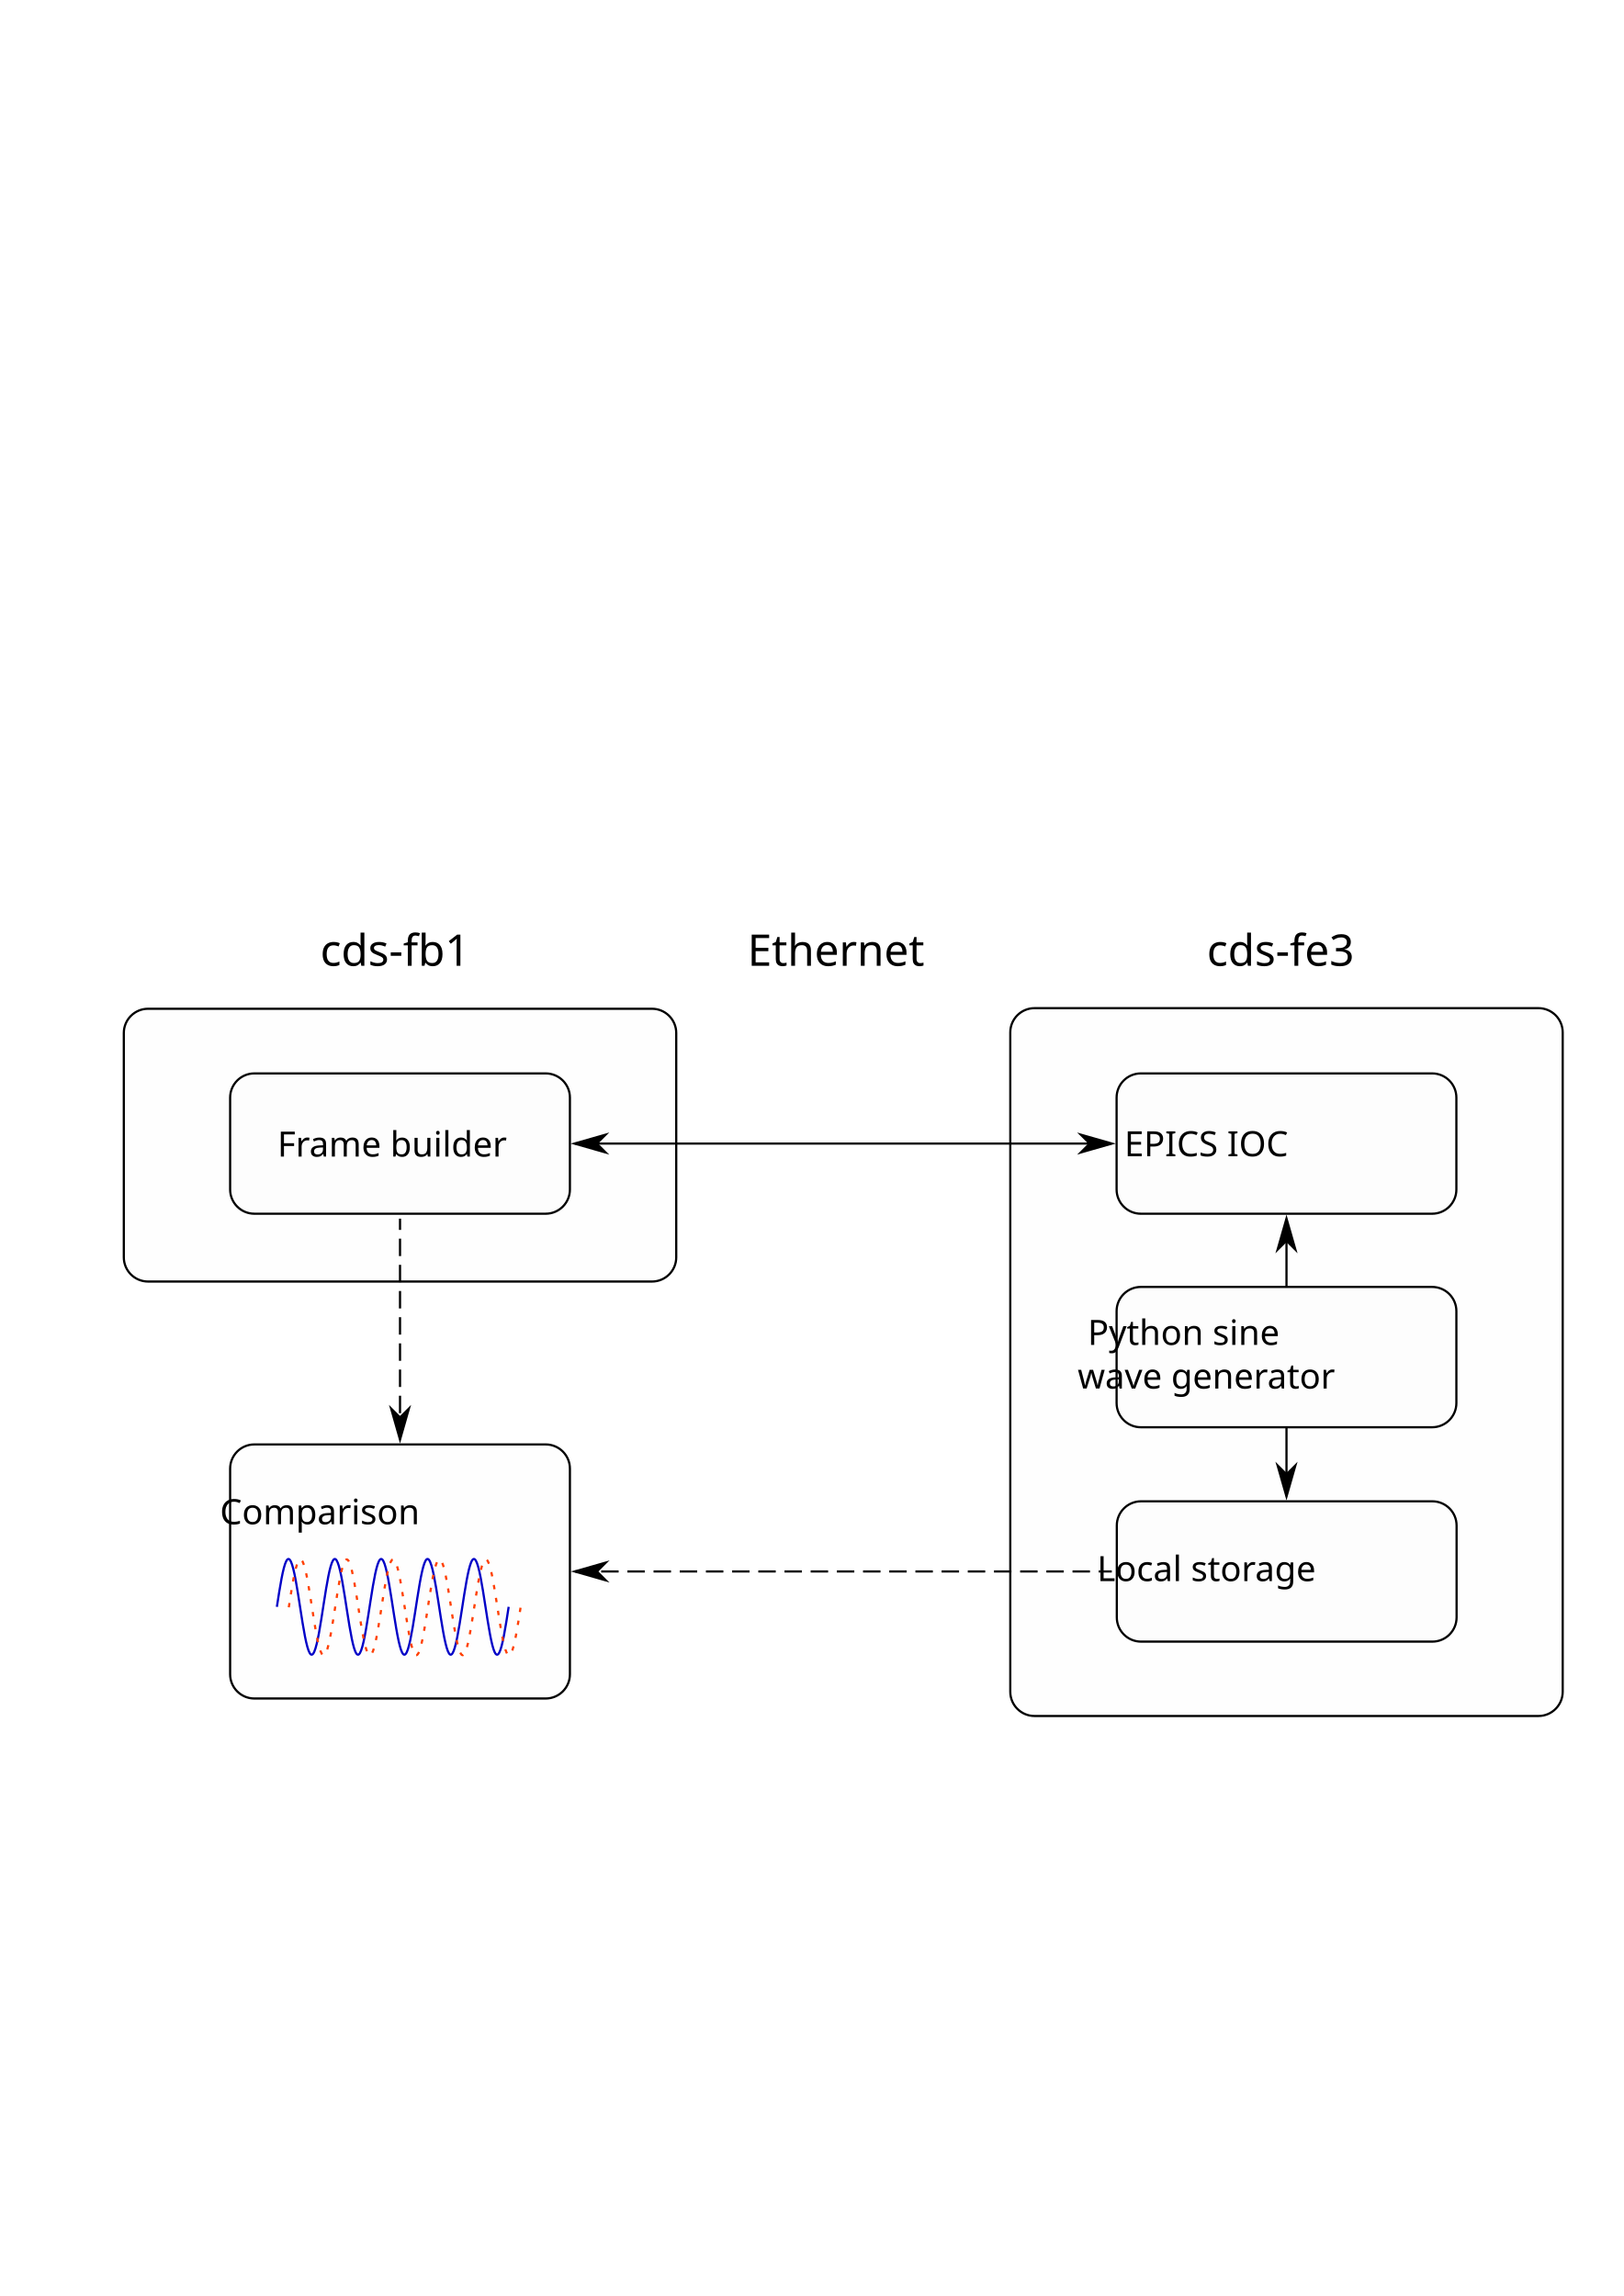
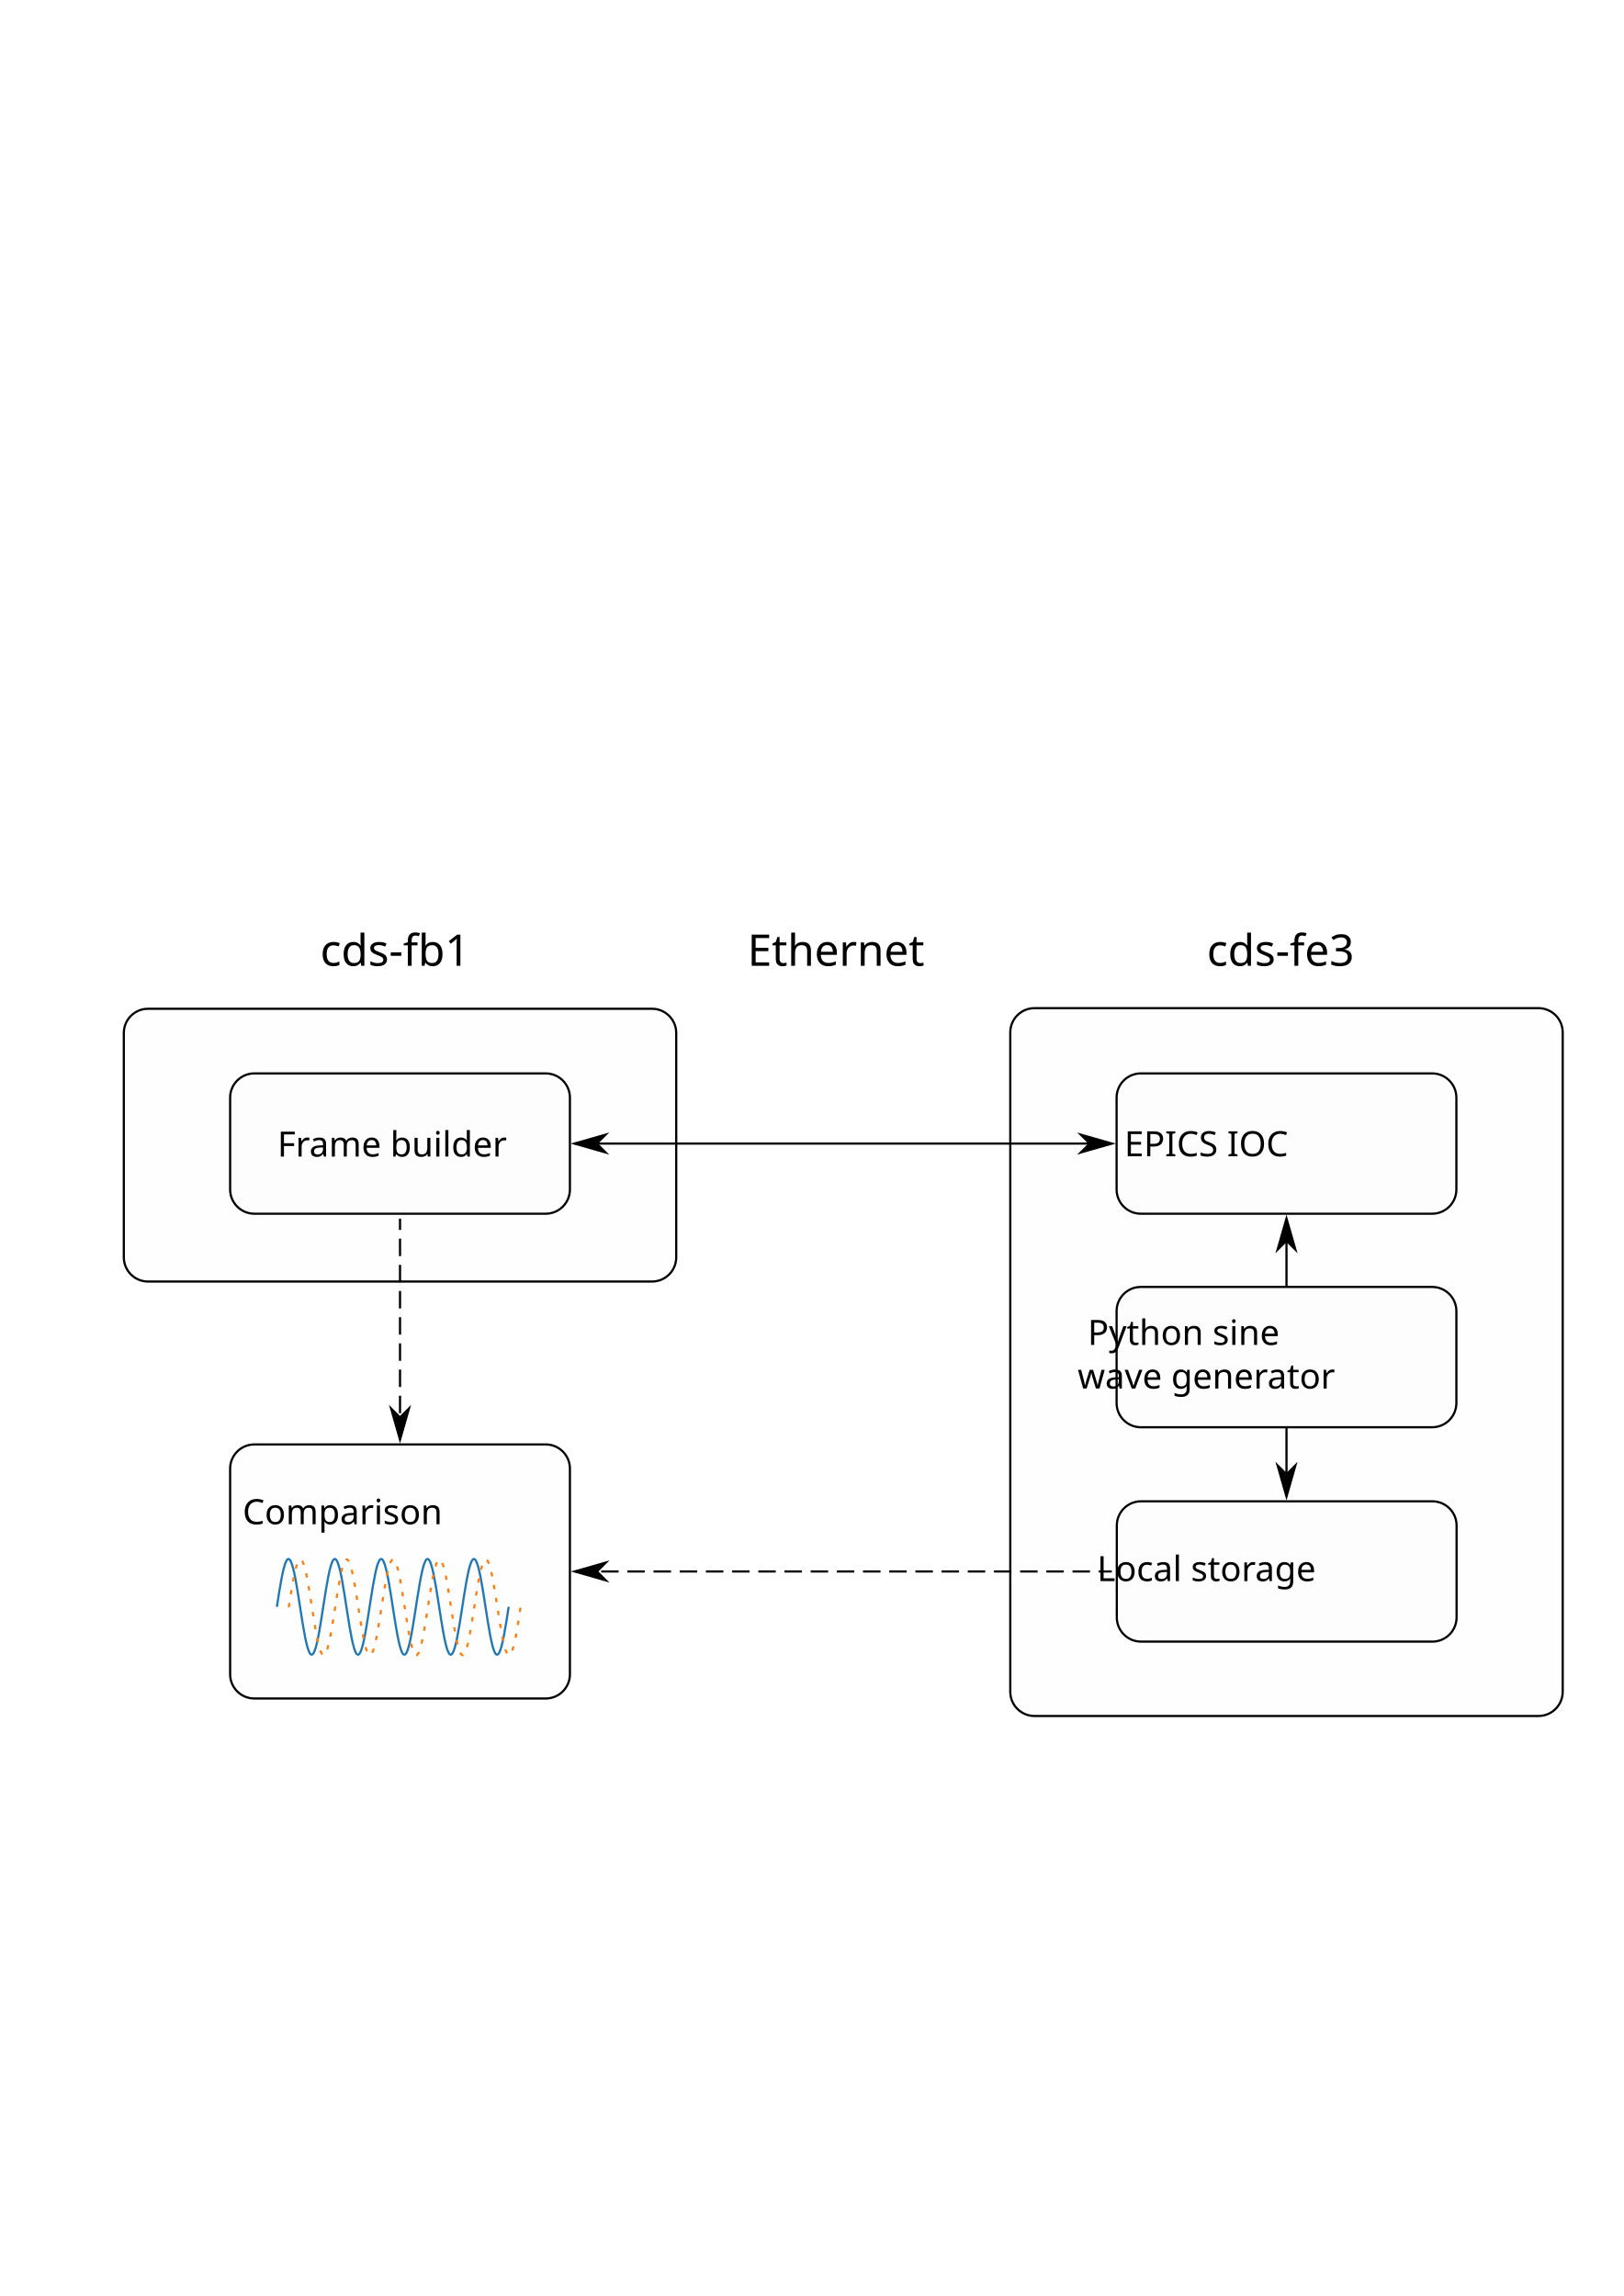
<svg xmlns="http://www.w3.org/2000/svg" width="744.094" height="1052.362" id="svg2" version="1.1">
  <defs id="defs4">
    <marker orient="auto" refY="0.0" refX="0.0" id="Arrow1Lend" style="overflow:visible;">
      <path id="path3909" d="M 0.0,0.0 L 5.0,-5.0 L -12.5,0.0 L 5.0,5.0 L 0.0,0.0 z " style="fill-rule:evenodd;stroke:#000000;stroke-width:1.0pt;" transform="scale(0.8) rotate(180) translate(12.5,0)" />
    </marker>
    <marker orient="auto" refY="0.0" refX="0.0" id="Arrow1Lstart" style="overflow:visible">
      <path id="path3906" d="M 0.0,0.0 L 5.0,-5.0 L -12.5,0.0 L 5.0,5.0 L 0.0,0.0 z " style="fill-rule:evenodd;stroke:#000000;stroke-width:1.0pt" transform="scale(0.8) translate(12.5,0)" />
    </marker>
    <marker orient="auto" refY="0" refX="0" id="Arrow1Lstart-2" style="overflow:visible">
      <path id="path3906-8" d="M 0,0 5,-5 -12.5,0 5,5 0,0 z" style="fill-rule:evenodd;stroke:#000000;stroke-width:1pt" transform="matrix(0.8,0,0,0.8,10,0)" />
    </marker>
    <marker orient="auto" refY="0" refX="0" id="Arrow1Lend-1" style="overflow:visible">
      <path id="path3909-7" d="M 0,0 5,-5 -12.5,0 5,5 0,0 z" style="fill-rule:evenodd;stroke:#000000;stroke-width:1pt" transform="matrix(-0.8,0,0,-0.8,-10,0)" />
    </marker>
    <marker orient="auto" refY="0" refX="0" id="Arrow1Lstart-4" style="overflow:visible">
      <path id="path3906-4" d="M 0,0 5,-5 -12.5,0 5,5 0,0 z" style="fill-rule:evenodd;stroke:#000000;stroke-width:1pt" transform="matrix(0.8,0,0,0.8,10,0)" />
    </marker>
    <marker orient="auto" refY="0" refX="0" id="Arrow1Lstart-5" style="overflow:visible">
      <path id="path3906-5" d="M 0,0 5,-5 -12.5,0 5,5 0,0 z" style="fill-rule:evenodd;stroke:#000000;stroke-width:1pt" transform="matrix(0.8,0,0,0.8,10,0)" />
    </marker>
    <marker orient="auto" refY="0" refX="0" id="Arrow1Lstart-6" style="overflow:visible">
      <path id="path3906-49" d="M 0,0 5,-5 -12.5,0 5,5 0,0 z" style="fill-rule:evenodd;stroke:#000000;stroke-width:1pt" transform="matrix(0.8,0,0,0.8,10,0)" />
    </marker>
    <marker orient="auto" refY="0" refX="0" id="Arrow1Lend-1-4" style="overflow:visible">
      <path id="path3909-7-6" d="M 0,0 5,-5 -12.5,0 5,5 0,0 z" style="fill-rule:evenodd;stroke:#000000;stroke-width:1pt" transform="matrix(-0.8,0,0,-0.8,-10,0)" />
    </marker>
    <marker orient="auto" refY="0" refX="0" id="Arrow1Lstart-50" style="overflow:visible">
      <path id="path3906-3" d="M 0,0 5,-5 -12.5,0 5,5 0,0 z" style="fill-rule:evenodd;stroke:#000000;stroke-width:1pt" transform="matrix(0.8,0,0,0.8,10,0)" />
    </marker>
    <marker orient="auto" refY="0" refX="0" id="Arrow1Lstart-0" style="overflow:visible">
      <path id="path3906-2" d="M 0,0 5,-5 -12.5,0 5,5 0,0 z" style="fill-rule:evenodd;stroke:#000000;stroke-width:1pt" transform="matrix(0.8,0,0,0.8,10,0)" />
    </marker>
    <marker orient="auto" refY="0" refX="0" id="Arrow1Lend-2" style="overflow:visible">
      <path id="path3909-2" d="M 0,0 5,-5 -12.5,0 5,5 0,0 z" style="fill-rule:evenodd;stroke:#000000;stroke-width:1pt" transform="matrix(-0.8,0,0,-0.8,-10,0)" />
    </marker>
    <marker orient="auto" refY="0" refX="0" id="Arrow1Lstart-9" style="overflow:visible">
      <path id="path3906-7" d="M 0,0 5,-5 -12.5,0 5,5 0,0 z" style="fill-rule:evenodd;stroke:#000000;stroke-width:1pt" transform="matrix(0.8,0,0,0.8,10,0)" />
    </marker>
    <marker orient="auto" refY="0" refX="0" id="Arrow1Lend-3" style="overflow:visible">
      <path id="path3909-5" d="M 0,0 5,-5 -12.5,0 5,5 0,0 z" style="fill-rule:evenodd;stroke:#000000;stroke-width:1pt" transform="matrix(-0.8,0,0,-0.8,-10,0)" />
    </marker>
  </defs>
  <g id="layer1">
    <text xml:space="preserve" style="font-size:40px;font-style:normal;font-weight:normal;line-height:125%;letter-spacing:0px;word-spacing:0px;fill:#000000;fill-opacity:1;stroke:none;font-family:Sans" x="553.096" y="442.661" id="text2987">
      <tspan id="tspan2989" x="553.096" y="442.661" style="font-size:20px">cds-fe3</tspan>
    </text>
    <text xml:space="preserve" style="font-size:40px;font-style:normal;font-weight:normal;line-height:125%;letter-spacing:0px;word-spacing:0px;fill:#000000;fill-opacity:1;stroke:none;font-family:Sans" x="146.781" y="442.661" id="text3009">
      <tspan id="tspan3011" x="146.781" y="442.661" style="font-size:20px">cds-fb1</tspan>
    </text>
    <rect style="fill:#000001;fill-opacity:0.004;stroke:#000000;stroke-width:1;stroke-linecap:butt;stroke-linejoin:miter;stroke-miterlimit:4;stroke-opacity:1;stroke-dasharray:none;stroke-dashoffset:0" id="rect2985-21-3" width="253.162" height="324.434" x="462.98" y="462.084" ry="11.112" rx="11.112" />
    <path style="fill:none;stroke:#000000;stroke-width:1px;stroke-linecap:butt;stroke-linejoin:miter;stroke-opacity:1;marker-start:url(#Arrow1Lstart);marker-end:url(#Arrow1Lend)" d="m 509.435,524.148 -246.042,0" id="path3038" />
    <text xml:space="preserve" style="font-size:40px;font-style:normal;font-weight:normal;line-height:125%;letter-spacing:0px;word-spacing:0px;fill:#000000;fill-opacity:1;stroke:none;font-family:Sans" x="342.551" y="442.661" id="text3040">
      <tspan id="tspan3042" x="342.551" y="442.661" style="font-size:20px">Ethernet</tspan>
    </text>
    <g id="g5025" transform="translate(13.84631,1.799334)">
      <rect ry="11.112" y="588.064" x="497.857" height="64.311" width="155.714" id="rect2985-7-6-2" style="fill:#000001;fill-opacity:0.004;stroke:#000000;stroke-width:1;stroke-linecap:butt;stroke-linejoin:miter;stroke-miterlimit:4;stroke-opacity:1;stroke-dasharray:none;stroke-dashoffset:0" rx="11.112" />
      <text id="text3013-9-9" y="614.633" x="575.386" style="font-size:40px;font-style:normal;font-weight:normal;line-height:125%;letter-spacing:0px;word-spacing:0px;fill:#000000;fill-opacity:1;stroke:none;font-family:Sans" xml:space="preserve">
        <tspan style="font-size:16px;text-align:center;text-anchor:middle" y="614.633" x="575.386" id="tspan3015-0-0">Python sine</tspan>
        <tspan id="tspan3122" style="font-size:16px;text-align:center;text-anchor:middle" y="634.633" x="575.386">wave generator</tspan>
      </text>
    </g>
    <g id="g5034" transform="translate(13.13202,1.785717)">
      <rect ry="11.112" y="490.207" x="498.571" height="64.311" width="155.714" id="rect2985-7-6-2-5" style="fill:#000001;fill-opacity:0.004;stroke:#000000;stroke-width:1;stroke-linecap:butt;stroke-linejoin:miter;stroke-miterlimit:4;stroke-opacity:1;stroke-dasharray:none;stroke-dashoffset:0" rx="11.112" />
      <text id="text3013-9-9-2" y="528.186" x="576.085" style="font-size:40px;font-style:normal;font-weight:normal;line-height:125%;letter-spacing:0px;word-spacing:0px;fill:#000000;fill-opacity:1;stroke:none;font-family:Sans" xml:space="preserve">
        <tspan id="tspan3122-5" style="font-size:16px;text-align:center;text-anchor:middle" y="528.186" x="576.085">EPICS IOC</tspan>
      </text>
    </g>
    <path style="fill:none;stroke:#000000;stroke-width:1px;stroke-linecap:butt;stroke-linejoin:miter;stroke-opacity:1;marker-start:url(#Arrow1Lstart);marker-end:none" d="m 589.561,558.631 0,31.432" id="path3038-2-3" />
    <rect style="fill:#000001;fill-opacity:0.004;stroke:#000000;stroke-width:1;stroke-linecap:butt;stroke-linejoin:miter;stroke-miterlimit:4;stroke-opacity:1;stroke-dasharray:none;stroke-dashoffset:0" id="rect2985-21" width="253.162" height="125.025" x="56.738" y="462.362" ry="11.112" rx="11.112" />
    <g id="g5106" transform="translate(-5.252533,-98.21428)">
      <text id="text3013-6" y="628.327" x="132.403" style="font-size:40px;font-style:normal;font-weight:normal;line-height:125%;letter-spacing:0px;word-spacing:0px;fill:#000000;fill-opacity:1;stroke:none;font-family:Sans" xml:space="preserve">
        <tspan style="font-size:16px" y="628.327" x="132.403" id="tspan3015-2">Frame builder</tspan>
      </text>
      <rect ry="11.112" y="590.207" x="110.714" height="64.311" width="155.714" id="rect2985-7-6-2-5-7" style="fill:#000001;fill-opacity:0.004;stroke:#000000;stroke-width:1;stroke-linecap:butt;stroke-linejoin:miter;stroke-miterlimit:4;stroke-opacity:1;stroke-dasharray:none;stroke-dashoffset:0" rx="11.112" />
    </g>
    <g id="g3058" transform="translate(0.0947018,9.343911)">
      <rect ry="11.112" y="678.775" x="511.703" height="64.311" width="155.714" id="rect2985-7-6-2-8" style="fill:#000001;fill-opacity:0.004;stroke:#000000;stroke-width:1;stroke-linecap:butt;stroke-linejoin:miter;stroke-miterlimit:4;stroke-opacity:1;stroke-dasharray:none;stroke-dashoffset:0" rx="11.112" />
      <text id="text3013-9-9-4" y="715.345" x="589.201" style="font-size:40px;font-style:normal;font-weight:normal;line-height:125%;letter-spacing:0px;word-spacing:0px;fill:#000000;fill-opacity:1;stroke:none;font-family:Sans" xml:space="preserve">
        <tspan id="tspan3122-6" style="font-size:16px;text-align:center;text-anchor:middle" y="715.345" x="589.201">Local storage</tspan>
      </text>
    </g>
    <path style="fill:none;stroke:#000000;stroke-width:1px;stroke-linecap:butt;stroke-linejoin:miter;stroke-opacity:1;marker-start:url(#Arrow1Lstart);marker-end:none" d="m 589.561,685.802 0,-31.432" id="path3038-2-3-2" />
    <path style="fill:none;stroke:#000000;stroke-width:1;stroke-linecap:butt;stroke-linejoin:miter;stroke-miterlimit:4;stroke-opacity:1;stroke-dasharray:8, 4;stroke-dashoffset:0;marker-start:url(#Arrow1Lstart);marker-end:;marker-mid:url(#Arrow1Lstart)" d="m 183.319,659.722 0,-101.159" id="path3038-6" />
    <path style="fill:none;stroke:#000000;stroke-width:1;stroke-linecap:butt;stroke-linejoin:miter;stroke-miterlimit:4;stroke-dasharray:8, 4;stroke-dashoffset:0;stroke-opacity:1;marker-start:url(#Arrow1Lstart)" d="m 263.501,720.275 246.003,0" id="path3038-6-2" />
-     <g id="g6189" transform="translate(-48.10967,-41.73051)">
-       <rect ry="11.112" y="703.778" x="153.571" height="116.454" width="155.714" id="rect2985-7-6-2-8-9" style="fill:#000001;fill-opacity:0.004;stroke:#000000;stroke-width:1;stroke-linecap:butt;stroke-linejoin:miter;stroke-miterlimit:4;stroke-opacity:1;stroke-dasharray:none;stroke-dashoffset:0" rx="11.112" />
-       <text id="text3013-9-9-4-3" y="740.348" x="231.069" style="font-size:40px;font-style:normal;font-weight:normal;line-height:125%;letter-spacing:0px;word-spacing:0px;fill:#000000;fill-opacity:1;stroke:none;font-family:Sans" xml:space="preserve">
-         <tspan id="tspan3122-6-5" style="font-size:16px;text-align:center;text-anchor:middle" y="740.348" x="231.069">Comparison</tspan>
-       </text>
-       <g transform="translate(-1.437573,0)" id="g6185">
-         <path id="path6102" title="sin(x)" d="m 176.429,778.218 c 0.358,-2.321 0.715,-4.641 1.073,-6.846 0.358,-2.205 0.715,-4.293 1.073,-6.162 0.358,-1.869 0.715,-3.517 1.073,-4.863 0.358,-1.346 0.715,-2.389 1.073,-3.079 0.358,-0.689 0.715,-1.023 1.073,-0.987 0.358,0.036 0.715,0.445 1.073,1.204 0.358,0.759 0.715,1.869 1.073,3.274 0.358,1.405 0.715,3.106 1.073,5.018 0.358,1.911 0.715,4.033 1.073,6.26 0.358,2.227 0.715,4.558 1.073,6.877 0.358,2.32 0.715,4.627 1.073,6.808 0.358,2.181 0.715,4.234 1.073,6.058 0.358,1.824 0.715,3.418 1.073,4.704 0.358,1.286 0.715,2.261 1.073,2.88 0.358,0.619 0.715,0.879 1.073,0.768 0.358,-0.11 0.715,-0.592 1.073,-1.42 0.358,-0.828 0.715,-2.003 1.073,-3.467 0.358,-1.463 0.715,-3.215 1.073,-5.167 0.358,-1.952 0.715,-4.105 1.073,-6.351 0.358,-2.246 0.715,-4.586 1.073,-6.902 0.358,-2.316 0.715,-4.608 1.073,-6.763 0.358,-2.155 0.715,-4.17 1.073,-5.948 0.358,-1.778 0.715,-3.316 1.073,-4.54 0.358,-1.224 0.715,-2.131 1.073,-2.679 0.358,-0.548 0.715,-0.733 1.073,-0.549 0.358,0.184 0.715,0.738 1.073,1.635 0.358,0.896 0.715,2.136 1.073,3.655 0.358,1.519 0.715,3.32 1.073,5.311 0.358,1.991 0.715,4.173 1.073,6.436 0.358,2.264 0.715,4.609 1.073,6.919 0.358,2.31 0.715,4.585 1.073,6.711 0.358,2.126 0.715,4.103 1.073,5.832 0.358,1.73 0.715,3.211 1.073,4.372 0.358,1.161 0.715,1.999 1.073,2.474 0.358,0.476 0.715,0.587 1.073,0.33 0.358,-0.257 0.715,-0.884 1.073,-1.847 0.358,-0.964 0.715,-2.266 1.073,-3.84 0.358,-1.574 0.715,-3.422 1.073,-5.45 0.358,-2.028 0.715,-4.236 1.073,-6.515 0.358,-2.279 0.715,-4.627 1.073,-6.93 0.358,-2.302 0.715,-4.557 1.073,-6.652 0.358,-2.096 0.715,-4.031 1.073,-5.711 0.358,-1.68 0.715,-3.102 1.073,-4.199 0.358,-1.096 0.715,-1.864 1.073,-2.268 0.358,-0.403 0.715,-0.44 1.073,-0.11 0.358,0.33 0.715,1.028 1.073,2.059 0.358,1.03 0.715,2.394 1.073,4.022 0.358,1.628 0.715,3.52 1.073,5.583 0.358,2.063 0.715,4.295 1.073,6.587 0.358,2.292 0.715,4.641 1.073,6.933 0.358,2.292 0.715,4.524 1.073,6.587 0.358,2.063 0.715,3.955 1.073,5.583 0.358,1.628 0.715,2.991 1.073,4.022 0.358,1.031 0.715,1.728 1.073,2.059 0.358,0.331 0.715,0.293 1.073,-0.11 0.358,-0.403 0.715,-1.172 1.073,-2.268 0.358,-1.096 0.715,-2.519 1.073,-4.199 0.358,-1.679 0.715,-3.615 1.073,-5.711 0.358,-2.095 0.715,-4.35 1.073,-6.652 0.358,-2.302 0.715,-4.651 1.073,-6.93 0.358,-2.279 0.715,-4.487 1.073,-6.515 0.358,-2.028 0.715,-3.875 1.073,-5.45 0.358,-1.575 0.715,-2.876 1.073,-3.84 0.358,-0.964 0.715,-1.59 1.073,-1.847 0.358,-0.258 0.715,-0.145 1.073,0.33 0.358,0.475 0.715,1.314 1.073,2.474 0.358,1.16 0.715,2.642 1.073,4.372 0.358,1.729 0.715,3.707 1.073,5.832 0.358,2.126 0.715,4.401 1.073,6.711 0.358,2.31 0.715,4.655 1.073,6.919 0.358,2.264 0.715,4.445 1.073,6.436 0.358,1.991 0.715,3.791 1.073,5.311 0.358,1.52 0.715,2.758 1.073,3.655 0.358,0.897 0.715,1.45 1.073,1.635 0.358,0.184 0.715,-0.003 1.073,-0.549 0.358,-0.547 0.715,-1.455 1.073,-2.679 0.358,-1.223 0.715,-2.763 1.073,-4.54 0.358,-1.778 0.715,-3.794 1.073,-5.948 0.358,-2.154 0.715,-4.447 1.073,-6.763 0.358,-2.316 0.715,-4.655 1.073,-6.902 0.358,-2.246 0.715,-4.399 1.073,-6.351 0.358,-1.953 0.715,-3.703 1.073,-5.167 0.358,-1.464 0.715,-2.638 1.073,-3.467 0.358,-0.829 0.715,-1.309 1.073,-1.42 0.358,-0.111 0.715,0.15 1.073,0.768 0.358,0.618 0.715,1.595 1.073,2.88 0.358,1.285 0.715,2.88 1.073,4.704 0.358,1.824 0.715,3.878 1.073,6.058 0.358,2.181 0.715,4.488 1.073,6.808 0.358,2.32 0.715,4.65 1.073,6.877 0.358,2.227 0.715,4.348 1.073,6.26 0.358,1.912 0.715,3.612 1.073,5.018 0.358,1.406 0.715,2.515 1.073,3.274 0.358,0.759 0.715,1.167 1.073,1.204 0.358,0.037 0.715,-0.298 1.073,-0.987 0.358,-0.689 0.715,-1.733 1.073,-3.079 0.358,-1.346 0.715,-2.995 1.073,-4.863 0.358,-1.869 0.715,-3.958 1.073,-6.162 0.358,-2.205 0.715,-4.525 1.073,-6.846" style="fill:#000001;fill-opacity:0.004;stroke:#0000c7;stroke-width:1;stroke-linecap:butt;stroke-linejoin:miter;stroke-miterlimit:4;stroke-opacity:1;stroke-dasharray:none;stroke-dashoffset:0" />
-         <path id="path6102-4" title="sin(x)" d="m 181.892,778.434 c 0.358,-2.321 0.715,-4.641 1.073,-6.846 0.358,-2.205 0.715,-4.293 1.073,-6.162 0.358,-1.869 0.715,-3.517 1.073,-4.863 0.358,-1.346 0.715,-2.389 1.073,-3.079 0.358,-0.689 0.715,-1.023 1.073,-0.987 0.358,0.036 0.715,0.445 1.073,1.204 0.358,0.759 0.715,1.869 1.073,3.274 0.358,1.405 0.715,3.106 1.073,5.018 0.358,1.911 0.715,4.033 1.073,6.26 0.358,2.227 0.715,4.558 1.073,6.877 0.358,2.32 0.715,4.627 1.073,6.808 0.358,2.181 0.715,4.234 1.073,6.058 0.358,1.824 0.715,3.418 1.073,4.704 0.358,1.286 0.715,2.261 1.073,2.88 0.358,0.619 0.715,0.879 1.073,0.768 0.358,-0.11 0.715,-0.592 1.073,-1.42 0.358,-0.828 0.715,-2.003 1.073,-3.467 0.358,-1.463 0.715,-3.215 1.073,-5.167 0.358,-1.952 0.715,-4.105 1.073,-6.351 0.358,-2.246 0.715,-4.586 1.073,-6.902 0.358,-2.316 0.715,-4.608 1.073,-6.763 0.358,-2.155 0.715,-4.17 1.073,-5.948 0.358,-1.778 0.715,-3.316 1.073,-4.54 0.358,-1.224 0.715,-2.131 1.073,-2.679 0.358,-0.548 0.715,-0.733 1.073,-0.549 0.358,0.184 0.715,0.738 1.073,1.635 0.358,0.896 0.715,2.136 1.073,3.655 0.358,1.519 0.715,3.32 1.073,5.311 0.358,1.991 0.715,4.173 1.073,6.436 0.358,2.264 0.715,4.609 1.073,6.919 0.358,2.31 0.715,4.585 1.073,6.711 0.358,2.126 0.715,4.103 1.073,5.832 0.358,1.73 0.715,3.211 1.073,4.372 0.358,1.161 0.715,1.999 1.073,2.474 0.358,0.476 0.715,0.587 1.073,0.33 0.358,-0.257 0.715,-0.884 1.073,-1.847 0.358,-0.964 0.715,-2.266 1.073,-3.84 0.358,-1.574 0.715,-3.422 1.073,-5.45 0.358,-2.028 0.715,-4.236 1.073,-6.515 0.358,-2.279 0.715,-4.627 1.073,-6.93 0.358,-2.302 0.715,-4.557 1.073,-6.652 0.358,-2.096 0.715,-4.031 1.073,-5.711 0.358,-1.68 0.715,-3.102 1.073,-4.199 0.358,-1.096 0.715,-1.864 1.073,-2.268 0.358,-0.403 0.715,-0.44 1.073,-0.11 0.358,0.33 0.715,1.028 1.073,2.059 0.358,1.03 0.715,2.394 1.073,4.022 0.358,1.628 0.715,3.52 1.073,5.583 0.358,2.063 0.715,4.295 1.073,6.587 0.358,2.292 0.715,4.641 1.073,6.933 0.358,2.292 0.715,4.524 1.073,6.587 0.358,2.063 0.715,3.955 1.073,5.583 0.358,1.628 0.715,2.991 1.073,4.022 0.358,1.031 0.715,1.728 1.073,2.059 0.358,0.331 0.715,0.293 1.073,-0.11 0.358,-0.403 0.715,-1.172 1.073,-2.268 0.358,-1.096 0.715,-2.519 1.073,-4.199 0.358,-1.679 0.715,-3.615 1.073,-5.711 0.358,-2.095 0.715,-4.35 1.073,-6.652 0.358,-2.302 0.715,-4.651 1.073,-6.93 0.358,-2.279 0.715,-4.487 1.073,-6.515 0.358,-2.028 0.715,-3.875 1.073,-5.45 0.358,-1.575 0.715,-2.876 1.073,-3.84 0.358,-0.964 0.715,-1.59 1.073,-1.847 0.358,-0.258 0.715,-0.145 1.073,0.33 0.358,0.475 0.715,1.314 1.073,2.474 0.358,1.16 0.715,2.642 1.073,4.372 0.358,1.729 0.715,3.707 1.073,5.832 0.358,2.126 0.715,4.401 1.073,6.711 0.358,2.31 0.715,4.655 1.073,6.919 0.358,2.264 0.715,4.445 1.073,6.436 0.358,1.991 0.715,3.791 1.073,5.311 0.358,1.52 0.715,2.758 1.073,3.655 0.358,0.897 0.715,1.45 1.073,1.635 0.358,0.184 0.715,-0.003 1.073,-0.549 0.358,-0.547 0.715,-1.455 1.073,-2.679 0.358,-1.223 0.715,-2.763 1.073,-4.54 0.358,-1.778 0.715,-3.794 1.073,-5.948 0.358,-2.154 0.715,-4.447 1.073,-6.763 0.358,-2.316 0.715,-4.655 1.073,-6.902 0.358,-2.246 0.715,-4.399 1.073,-6.351 0.358,-1.953 0.715,-3.703 1.073,-5.167 0.358,-1.464 0.715,-2.638 1.073,-3.467 0.358,-0.829 0.715,-1.309 1.073,-1.42 0.358,-0.111 0.715,0.15 1.073,0.768 0.358,0.618 0.715,1.595 1.073,2.88 0.358,1.285 0.715,2.88 1.073,4.704 0.358,1.824 0.715,3.878 1.073,6.058 0.358,2.181 0.715,4.488 1.073,6.808 0.358,2.32 0.715,4.65 1.073,6.877 0.358,2.227 0.715,4.348 1.073,6.26 0.358,1.912 0.715,3.612 1.073,5.018 0.358,1.406 0.715,2.515 1.073,3.274 0.358,0.759 0.715,1.167 1.073,1.204 0.358,0.037 0.715,-0.298 1.073,-0.987 0.358,-0.689 0.715,-1.733 1.073,-3.079 0.358,-1.346 0.715,-2.995 1.073,-4.863 0.358,-1.869 0.715,-3.958 1.073,-6.162 0.358,-2.205 0.715,-4.525 1.073,-6.846" style="fill:#000001;fill-opacity:0.004;stroke:#ff3f00;stroke-width:1;stroke-linecap:butt;stroke-linejoin:miter;stroke-miterlimit:4;stroke-opacity:1;stroke-dasharray:2, 4;stroke-dashoffset:0" />
-       </g>
-     </g>
+     <rect rx="11.112" style="fill:#000001;fill-opacity:0.004;stroke:#000000;stroke-width:1;stroke-linecap:butt;stroke-linejoin:miter;stroke-miterlimit:4;stroke-dasharray:none;stroke-dashoffset:0;stroke-opacity:1" id="rect2985-7-6-2-8-9" width="155.714" height="116.454" x="105.462" y="662.048" ry="11.112" />
+     <text xml:space="preserve" style="font-style:normal;font-weight:normal;font-size:40px;line-height:125%;font-family:Sans;letter-spacing:0px;word-spacing:0px;fill:#000000;fill-opacity:1;stroke:none" x="182.96" y="698.617" id="text3013-9-9-4-3">
+       <tspan x="182.96" y="698.617" style="font-size:16px;text-align:center;text-anchor:middle" id="tspan3122-6-5">Comparison</tspan>
+     </text>
+     <path id="path6102" title="sin(x)" d="m 126.881,736.488 c 0.358,-2.321 0.715,-4.641 1.073,-6.846 0.358,-2.205 0.715,-4.293 1.073,-6.162 0.358,-1.869 0.715,-3.517 1.073,-4.863 0.358,-1.346 0.715,-2.389 1.073,-3.079 0.358,-0.689 0.715,-1.023 1.073,-0.987 0.358,0.036 0.715,0.445 1.073,1.204 0.358,0.759 0.715,1.869 1.073,3.274 0.358,1.405 0.715,3.106 1.073,5.018 0.358,1.911 0.715,4.033 1.073,6.26 0.358,2.227 0.715,4.558 1.073,6.877 0.358,2.32 0.715,4.627 1.073,6.808 0.358,2.181 0.715,4.234 1.073,6.058 0.358,1.824 0.715,3.418 1.073,4.704 0.358,1.286 0.715,2.261 1.073,2.88 0.358,0.619 0.715,0.879 1.073,0.768 0.358,-0.11 0.715,-0.592 1.073,-1.42 0.358,-0.828 0.715,-2.003 1.073,-3.467 0.358,-1.463 0.715,-3.215 1.073,-5.167 0.358,-1.952 0.715,-4.105 1.073,-6.351 0.358,-2.246 0.715,-4.586 1.073,-6.902 0.358,-2.316 0.715,-4.608 1.073,-6.763 0.358,-2.155 0.715,-4.17 1.073,-5.948 0.358,-1.778 0.715,-3.316 1.073,-4.54 0.358,-1.224 0.715,-2.131 1.073,-2.679 0.358,-0.548 0.715,-0.733 1.073,-0.549 0.358,0.184 0.715,0.738 1.073,1.635 0.358,0.896 0.715,2.136 1.073,3.655 0.358,1.519 0.715,3.32 1.073,5.311 0.358,1.991 0.715,4.173 1.073,6.436 0.358,2.264 0.715,4.609 1.073,6.919 0.358,2.31 0.715,4.585 1.073,6.711 0.358,2.126 0.715,4.103 1.073,5.832 0.358,1.73 0.715,3.211 1.073,4.372 0.358,1.161 0.715,1.999 1.073,2.474 0.358,0.476 0.715,0.587 1.073,0.33 0.358,-0.257 0.715,-0.884 1.073,-1.847 0.358,-0.964 0.715,-2.266 1.073,-3.84 0.358,-1.574 0.715,-3.422 1.073,-5.45 0.358,-2.028 0.715,-4.236 1.073,-6.515 0.358,-2.279 0.715,-4.627 1.073,-6.93 0.358,-2.302 0.715,-4.557 1.073,-6.652 0.358,-2.096 0.715,-4.031 1.073,-5.711 0.358,-1.68 0.715,-3.102 1.073,-4.199 0.358,-1.096 0.715,-1.864 1.073,-2.268 0.358,-0.403 0.715,-0.44 1.073,-0.11 0.358,0.33 0.715,1.028 1.073,2.059 0.358,1.03 0.715,2.394 1.073,4.022 0.358,1.628 0.715,3.52 1.073,5.583 0.358,2.063 0.715,4.295 1.073,6.587 0.358,2.292 0.715,4.641 1.073,6.933 0.358,2.292 0.715,4.524 1.073,6.587 0.358,2.063 0.715,3.955 1.073,5.583 0.358,1.628 0.715,2.991 1.073,4.022 0.358,1.031 0.715,1.728 1.073,2.059 0.358,0.331 0.715,0.293 1.073,-0.11 0.358,-0.403 0.715,-1.172 1.073,-2.268 0.358,-1.096 0.715,-2.519 1.073,-4.199 0.358,-1.679 0.715,-3.615 1.073,-5.711 0.358,-2.095 0.715,-4.35 1.073,-6.652 0.358,-2.302 0.715,-4.651 1.073,-6.93 0.358,-2.279 0.715,-4.487 1.073,-6.515 0.358,-2.028 0.715,-3.875 1.073,-5.45 0.358,-1.575 0.715,-2.876 1.073,-3.84 0.358,-0.964 0.715,-1.59 1.073,-1.847 0.358,-0.258 0.715,-0.145 1.073,0.33 0.358,0.475 0.715,1.314 1.073,2.474 0.358,1.16 0.715,2.642 1.073,4.372 0.358,1.729 0.715,3.707 1.073,5.832 0.358,2.126 0.715,4.401 1.073,6.711 0.358,2.31 0.715,4.655 1.073,6.919 0.358,2.264 0.715,4.445 1.073,6.436 0.358,1.991 0.715,3.791 1.073,5.311 0.358,1.52 0.715,2.758 1.073,3.655 0.358,0.897 0.715,1.45 1.073,1.635 0.358,0.184 0.715,-0.003 1.073,-0.549 0.358,-0.547 0.715,-1.455 1.073,-2.679 0.358,-1.223 0.715,-2.763 1.073,-4.54 0.358,-1.778 0.715,-3.794 1.073,-5.948 0.358,-2.154 0.715,-4.447 1.073,-6.763 0.358,-2.316 0.715,-4.655 1.073,-6.902 0.358,-2.246 0.715,-4.399 1.073,-6.351 0.358,-1.953 0.715,-3.703 1.073,-5.167 0.358,-1.464 0.715,-2.638 1.073,-3.467 0.358,-0.829 0.715,-1.309 1.073,-1.42 0.358,-0.111 0.715,0.15 1.073,0.768 0.358,0.618 0.715,1.595 1.073,2.88 0.358,1.285 0.715,2.88 1.073,4.704 0.358,1.824 0.715,3.878 1.073,6.058 0.358,2.181 0.715,4.488 1.073,6.808 0.358,2.32 0.715,4.65 1.073,6.877 0.358,2.227 0.715,4.348 1.073,6.26 0.358,1.912 0.715,3.612 1.073,5.018 0.358,1.406 0.715,2.515 1.073,3.274 0.358,0.759 0.715,1.167 1.073,1.204 0.358,0.037 0.715,-0.298 1.073,-0.987 0.358,-0.689 0.715,-1.733 1.073,-3.079 0.358,-1.346 0.715,-2.995 1.073,-4.863 0.358,-1.869 0.715,-3.958 1.073,-6.162 0.358,-2.205 0.715,-4.525 1.073,-6.846" style="fill:#000001;fill-opacity:0.004;stroke:#1f77b4;stroke-width:1;stroke-linecap:butt;stroke-linejoin:miter;stroke-miterlimit:4;stroke-dasharray:none;stroke-dashoffset:0;stroke-opacity:1" />
+     <path id="path6102-4" title="sin(x)" d="m 132.344,736.703 c 0.358,-2.321 0.715,-4.641 1.073,-6.846 0.358,-2.205 0.715,-4.293 1.073,-6.162 0.358,-1.869 0.715,-3.517 1.073,-4.863 0.358,-1.346 0.715,-2.389 1.073,-3.079 0.358,-0.689 0.715,-1.023 1.073,-0.987 0.358,0.036 0.715,0.445 1.073,1.204 0.358,0.759 0.715,1.869 1.073,3.274 0.358,1.405 0.715,3.106 1.073,5.018 0.358,1.911 0.715,4.033 1.073,6.26 0.358,2.227 0.715,4.558 1.073,6.877 0.358,2.32 0.715,4.627 1.073,6.808 0.358,2.181 0.715,4.234 1.073,6.058 0.358,1.824 0.715,3.418 1.073,4.704 0.358,1.286 0.715,2.261 1.073,2.88 0.358,0.619 0.715,0.879 1.073,0.768 0.358,-0.11 0.715,-0.592 1.073,-1.42 0.358,-0.828 0.715,-2.003 1.073,-3.467 0.358,-1.463 0.715,-3.215 1.073,-5.167 0.358,-1.952 0.715,-4.105 1.073,-6.351 0.358,-2.246 0.715,-4.586 1.073,-6.902 0.358,-2.316 0.715,-4.608 1.073,-6.763 0.358,-2.155 0.715,-4.17 1.073,-5.948 0.358,-1.778 0.715,-3.316 1.073,-4.54 0.358,-1.224 0.715,-2.131 1.073,-2.679 0.358,-0.548 0.715,-0.733 1.073,-0.549 0.358,0.184 0.715,0.738 1.073,1.635 0.358,0.896 0.715,2.136 1.073,3.655 0.358,1.519 0.715,3.32 1.073,5.311 0.358,1.991 0.715,4.173 1.073,6.436 0.358,2.264 0.715,4.609 1.073,6.919 0.358,2.31 0.715,4.585 1.073,6.711 0.358,2.126 0.715,4.103 1.073,5.832 0.358,1.73 0.715,3.211 1.073,4.372 0.358,1.161 0.715,1.999 1.073,2.474 0.358,0.476 0.715,0.587 1.073,0.33 0.358,-0.257 0.715,-0.884 1.073,-1.847 0.358,-0.964 0.715,-2.266 1.073,-3.84 0.358,-1.574 0.715,-3.422 1.073,-5.45 0.358,-2.028 0.715,-4.236 1.073,-6.515 0.358,-2.279 0.715,-4.627 1.073,-6.93 0.358,-2.302 0.715,-4.557 1.073,-6.652 0.358,-2.096 0.715,-4.031 1.073,-5.711 0.358,-1.68 0.715,-3.102 1.073,-4.199 0.358,-1.096 0.715,-1.864 1.073,-2.268 0.358,-0.403 0.715,-0.44 1.073,-0.11 0.358,0.33 0.715,1.028 1.073,2.059 0.358,1.03 0.715,2.394 1.073,4.022 0.358,1.628 0.715,3.52 1.073,5.583 0.358,2.063 0.715,4.295 1.073,6.587 0.358,2.292 0.715,4.641 1.073,6.933 0.358,2.292 0.715,4.524 1.073,6.587 0.358,2.063 0.715,3.955 1.073,5.583 0.358,1.628 0.715,2.991 1.073,4.022 0.358,1.031 0.715,1.728 1.073,2.059 0.358,0.331 0.715,0.293 1.073,-0.11 0.358,-0.403 0.715,-1.172 1.073,-2.268 0.358,-1.096 0.715,-2.519 1.073,-4.199 0.358,-1.679 0.715,-3.615 1.073,-5.711 0.358,-2.095 0.715,-4.35 1.073,-6.652 0.358,-2.302 0.715,-4.651 1.073,-6.93 0.358,-2.279 0.715,-4.487 1.073,-6.515 0.358,-2.028 0.715,-3.875 1.073,-5.45 0.358,-1.575 0.715,-2.876 1.073,-3.84 0.358,-0.964 0.715,-1.59 1.073,-1.847 0.358,-0.258 0.715,-0.145 1.073,0.33 0.358,0.475 0.715,1.314 1.073,2.474 0.358,1.16 0.715,2.642 1.073,4.372 0.358,1.729 0.715,3.707 1.073,5.832 0.358,2.126 0.715,4.401 1.073,6.711 0.358,2.31 0.715,4.655 1.073,6.919 0.358,2.264 0.715,4.445 1.073,6.436 0.358,1.991 0.715,3.791 1.073,5.311 0.358,1.52 0.715,2.758 1.073,3.655 0.358,0.897 0.715,1.45 1.073,1.635 0.358,0.184 0.715,-0.003 1.073,-0.549 0.358,-0.547 0.715,-1.455 1.073,-2.679 0.358,-1.223 0.715,-2.763 1.073,-4.54 0.358,-1.778 0.715,-3.794 1.073,-5.948 0.358,-2.154 0.715,-4.447 1.073,-6.763 0.358,-2.316 0.715,-4.655 1.073,-6.902 0.358,-2.246 0.715,-4.399 1.073,-6.351 0.358,-1.953 0.715,-3.703 1.073,-5.167 0.358,-1.464 0.715,-2.638 1.073,-3.467 0.358,-0.829 0.715,-1.309 1.073,-1.42 0.358,-0.111 0.715,0.15 1.073,0.768 0.358,0.618 0.715,1.595 1.073,2.88 0.358,1.285 0.715,2.88 1.073,4.704 0.358,1.824 0.715,3.878 1.073,6.058 0.358,2.181 0.715,4.488 1.073,6.808 0.358,2.32 0.715,4.65 1.073,6.877 0.358,2.227 0.715,4.348 1.073,6.26 0.358,1.912 0.715,3.612 1.073,5.018 0.358,1.406 0.715,2.515 1.073,3.274 0.358,0.759 0.715,1.167 1.073,1.204 0.358,0.037 0.715,-0.298 1.073,-0.987 0.358,-0.689 0.715,-1.733 1.073,-3.079 0.358,-1.346 0.715,-2.995 1.073,-4.863 0.358,-1.869 0.715,-3.958 1.073,-6.162 0.358,-2.205 0.715,-4.525 1.073,-6.846" style="fill:#000001;fill-opacity:0.004;stroke:#ff7f0e;stroke-width:1;stroke-linecap:butt;stroke-linejoin:miter;stroke-miterlimit:4;stroke-dasharray:2, 4;stroke-dashoffset:0;stroke-opacity:1" />
  </g>
</svg>
